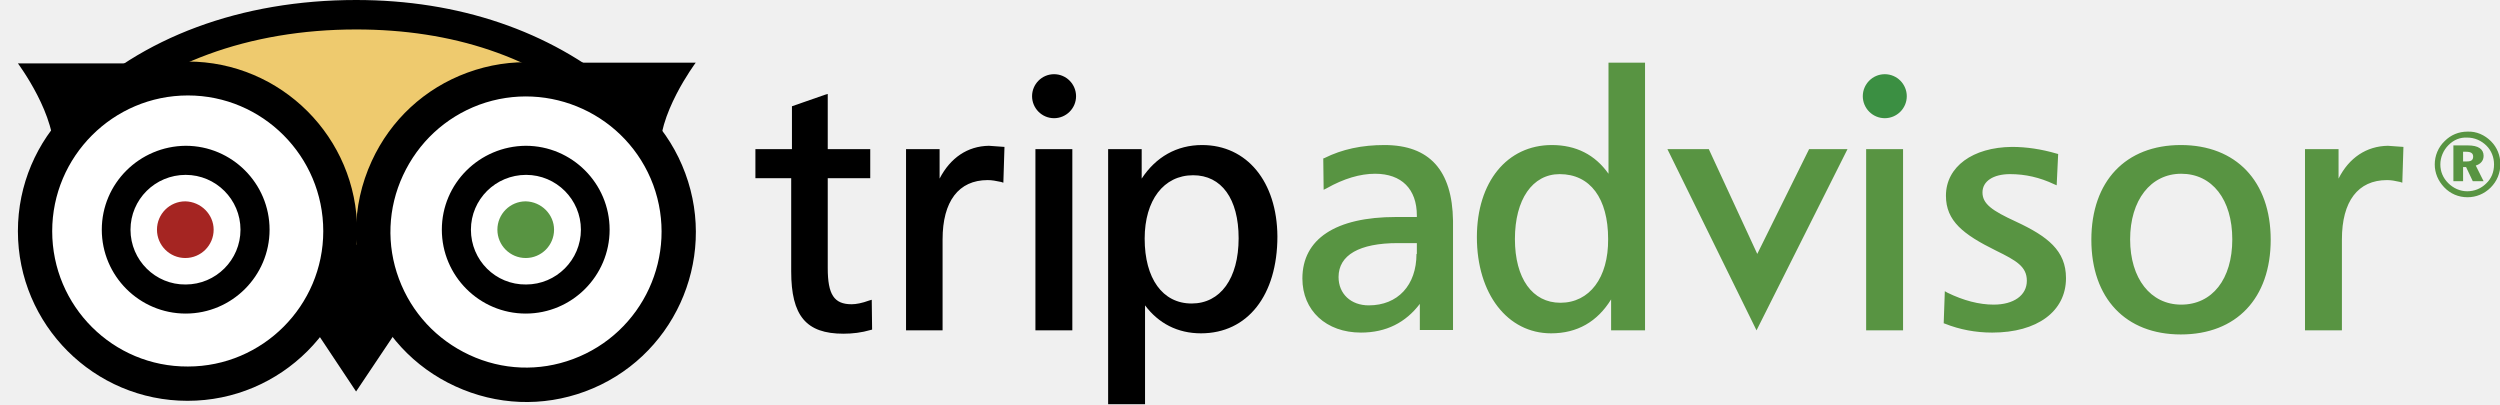
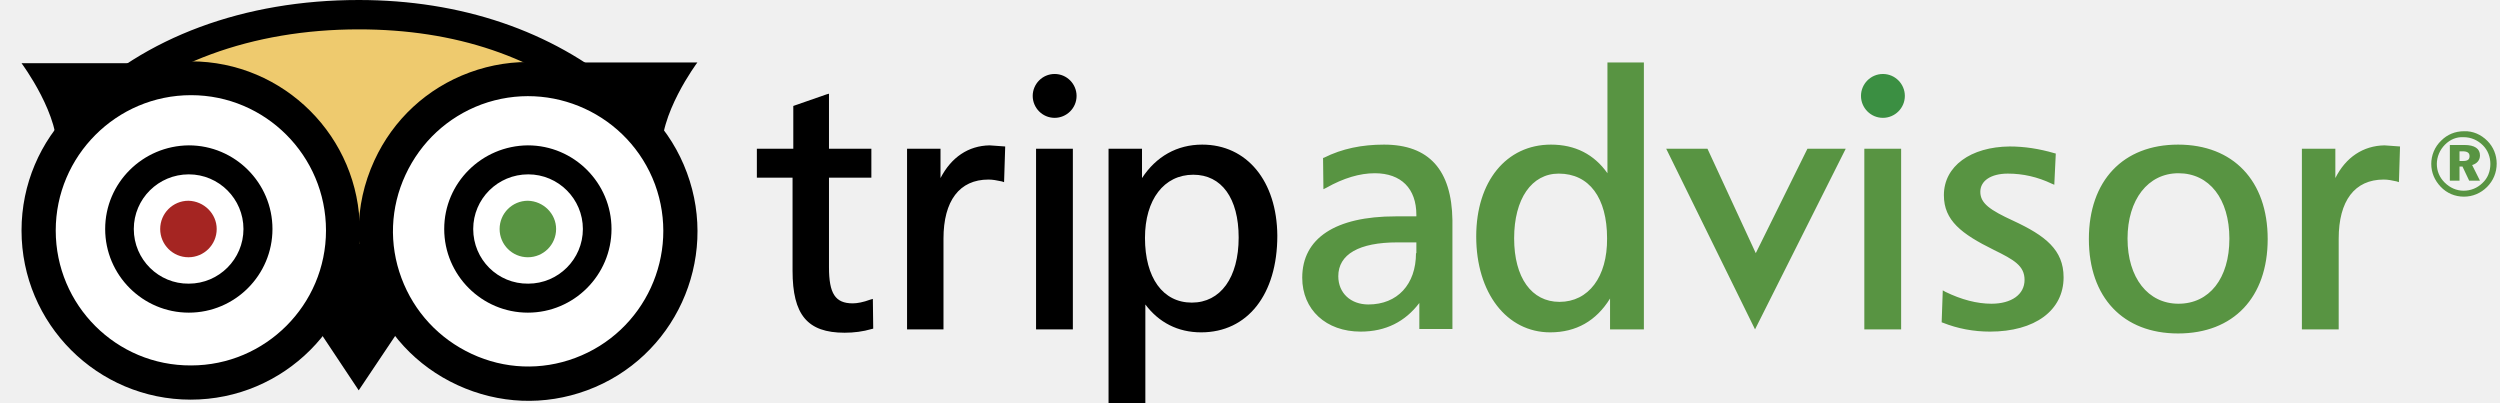
- <svg xmlns="http://www.w3.org/2000/svg" baseProfile="tiny" viewBox="0 0 670.5 108.4">
+ <svg xmlns="http://www.w3.org/2000/svg" baseProfile="tiny" width="670" height="108" viewBox="0 0 670.5 108.4">
  <path fill="#EECA6E" d="M22.9 24.1c28.3-3 70.1 1.7 65.5 63.3l15-1.2c-6.6-43.1 15.8-62.5 58.9-64.7-74.8-41.3-139.4 2.6-139.4 2.6" />
  <path d="M95.5 105L69.3 65.6h52.6z" />
  <path fill="#FFF" d="M102.7 76.4c7.8 21.2 31.4 32.1 52.6 24.2 21.2-7.8 32.1-31.4 24.2-52.6-7.8-21.2-31.4-32.1-52.6-24.2-21.2 7.8-32 31.4-24.2 52.6" />
  <path d="M125.3 19.5c-11.4 4.2-20.5 12.6-25.6 23.7-2.8 6.1-4.2 12.5-4.2 19 0 5.3.9 10.7 2.9 15.8 4.2 11.4 12.6 20.5 23.7 25.6 11.1 5.1 23.4 5.6 34.8 1.4 23.6-8.7 35.6-35 26.9-58.5-8.7-23.6-34.9-35.7-58.5-27m.6 75.7c-8.8-4.1-15.5-11.3-18.9-20.4-3.4-9.1-3-19 1.1-27.8s11.3-15.5 20.4-18.9c18.8-6.9 39.7 2.7 46.7 21.5 6.9 18.8-2.7 39.7-21.5 46.7-9.1 3.4-19 3-27.8-1.1M98.4 78z" />
  <path fill="#FFF" d="M91.3 62c0 22.7-18.3 41-40.9 41-22.7 0-41-18.3-41-41 0-22.6 18.3-40.9 40.9-40.9 22.7 0 41 18.3 41 40.9" />
  <path d="M4.8 62c0 25.1 20.4 45.5 45.5 45.5S95.8 87.1 95.8 62 75.4 16.5 50.3 16.5 4.8 36.9 4.8 62m9.2 0c0-20 16.3-36.4 36.4-36.4 20 0 36.3 16.3 36.3 36.4 0 20-16.3 36.3-36.3 36.3C30.3 98.4 14 82.1 14 62" />
  <path fill="#A52522" d="M57.3 61.6c0 4.2-3.4 7.6-7.6 7.6-4.2 0-7.6-3.4-7.6-7.6 0-4.2 3.4-7.6 7.6-7.6 4.2.1 7.6 3.5 7.6 7.6" />
  <path fill="#589442" d="M148.6 61.6c0 4.2-3.4 7.6-7.6 7.6-4.2 0-7.6-3.4-7.6-7.6 0-4.2 3.4-7.6 7.6-7.6 4.2.1 7.6 3.5 7.6 7.6" />
  <path d="M27.3 61.6c0 12.4 10.1 22.5 22.5 22.5S72.3 74 72.3 61.6 62.2 39.1 49.8 39.1c-12.4.1-22.5 10.1-22.5 22.5m7.7 0c0-8.1 6.6-14.7 14.8-14.7 8.1 0 14.7 6.6 14.7 14.7s-6.6 14.7-14.7 14.7c-8.1.1-14.8-6.5-14.8-14.7m83.5 0c0 12.4 10.1 22.5 22.5 22.5s22.5-10.1 22.5-22.5-10.1-22.5-22.5-22.5c-12.4.1-22.5 10.1-22.5 22.5m7.8 0c0-8.1 6.6-14.7 14.8-14.7 8.1 0 14.7 6.6 14.7 14.7s-6.6 14.7-14.7 14.7c-8.2.1-14.8-6.5-14.8-14.7M19.5 28.2l5.6 5.6C41.8 17.1 66.8 7.9 95.5 7.9c26 0 47.9 7.4 65.3 22.1l5.1-6.1C147.4 8.3 123 0 95.5 0c-30.8 0-57.8 10-76 28.2" />
  <path d="M177.1 41.8c-1.2-10.7 9.5-25 9.5-25h-31.1l21.6 25zM14.3 42c1.2-10.7-9.5-25-9.5-25h31.1L14.3 42zm207-16.6l-8.9 3.1V40h-9.8v7.8h9.6v25c0 11.9 4 16.7 14 16.7 2.5 0 4.9-.3 7.3-1l.4-.1-.1-8-.7.2c-1.9.7-3.5 1-4.7 1-4.7 0-6.4-2.6-6.4-9.7V47.8h11.4V40H222V25.2l-.7.2zM252 47.9V40h-9v48.6h9.8V64.2c0-10.2 4.3-15.9 12.1-15.9 1.1 0 2.2.2 3.6.5l.6.2.3-9.6-4.2-.3c-5.7.1-10.3 3.2-13.2 8.8m70.4-9c-6.8 0-12.4 3.2-16.2 9V40h-9v68.4h9.9V81.9c3.6 4.8 8.7 7.5 15 7.5 12.5 0 20.5-10.2 20.5-26-.1-14.7-8.2-24.5-20.2-24.5m-2.8 42.5c-7.8 0-12.6-6.7-12.6-17.4 0-10.3 5.1-17 13-17 7.6 0 12.2 6.3 12.2 16.9 0 10.8-4.9 17.5-12.6 17.5" />
  <path fill="#589442" d="M371.3 38.9c-6 0-11.3 1.1-16.1 3.5l-.3.1.1 8.4.8-.4c4.6-2.6 9-3.9 13-3.9 7.1 0 11.2 4.1 11.2 11.2v.4h-5.6c-16.2 0-25.1 5.9-25.1 16.5 0 8.6 6.4 14.5 15.7 14.5 6.8 0 12-2.7 15.8-7.7v7h8.9V59.2c-.2-13.5-6.3-20.3-18.4-20.3m8.6 29.2c0 8.4-5 13.8-12.8 13.8-4.8 0-8.1-3.1-8.1-7.6 0-5.9 5.6-9.1 15.9-9.1h5.1v2.9zm51.5-51.3v29.8c-3.6-5.1-8.7-7.7-15.2-7.7-12 0-20.1 9.9-20.1 24.7 0 15.2 8.2 25.8 19.9 25.8 7 0 12.4-3.1 16.1-9.1v8.3h9.1V16.8h-9.8zm-12.9 64.4c-7.5 0-12.2-6.5-12.2-17.1 0-10.6 4.7-17.4 12-17.4 8.2 0 13 6.5 13 17.4.1 10.4-5 17.1-12.8 17.1M485.2 40l-13.9 28.1-13-28.1h-11.1l23.9 48.6L495.5 40zm24.7 0h-9.4v48.6h9.9V40zm12 12.5c0 6.8 4.7 10.4 13.4 14.7 5.5 2.7 8.3 4.3 8.3 8.1 0 3.9-3.5 6.4-8.9 6.4-3.9 0-8.1-1.1-12.4-3.2l-.7-.4-.3 8.6.3.1c4 1.6 8.3 2.4 12.7 2.4 12.1 0 19.8-5.7 19.8-14.6 0-7.4-4.9-11.2-13.5-15.2-6.3-2.9-8.9-4.7-8.9-7.8 0-3 2.9-4.9 7.4-4.9 4.1 0 8 .9 11.8 2.7l.7.3.4-8.4-.4-.1c-4.1-1.2-8.1-1.8-12-1.8-10.5.1-17.7 5.3-17.7 13.1m63-13.6c-14.8 0-24 9.7-24 25.4s9.2 25.4 24 25.4c14.9 0 24.1-9.7 24.1-25.4s-9.3-25.4-24.1-25.4m.1 42.8c-8.2 0-13.7-7-13.7-17.5s5.5-17.6 13.7-17.6c8.3 0 13.7 6.9 13.7 17.6 0 10.7-5.4 17.5-13.7 17.5m42.2-33.8V40h-9v48.6h9.9V64.2c0-10.2 4.3-15.9 12.1-15.9 1.1 0 2.2.2 3.5.5l.6.2.3-9.6-4.2-.3c-5.7.1-10.4 3.2-13.2 8.8" />
  <path fill="#3B8F42" d="M499.6 25.8c0 3.2 2.6 5.9 5.9 5.9 3.2 0 5.9-2.6 5.9-5.9 0-3.2-2.6-5.9-5.9-5.9-3.3 0-5.9 2.7-5.9 5.9" />
  <path d="M287 40h-9.3v48.6h9.9V40zm-10.2-14.2c0 3.2 2.6 5.9 5.9 5.9 3.2 0 5.9-2.6 5.9-5.9 0-3.2-2.6-5.9-5.9-5.9-3.3 0-5.9 2.7-5.9 5.9" />
  <path fill="#589442" d="M668.1 37.9c1.6 1.6 2.5 3.8 2.5 6.1 0 2.4-.9 4.6-2.6 6.3-1.7 1.7-3.9 2.6-6.2 2.6-2.4 0-4.6-.9-6.3-2.7-1.6-1.7-2.5-3.8-2.5-6.1s.9-4.6 2.7-6.3c1.6-1.6 3.7-2.5 6.1-2.5 2.4-.1 4.6.9 6.3 2.6m-11.4 1c-1.4 1.4-2.2 3.3-2.2 5.2 0 1.9.7 3.6 2.1 5 1.4 1.4 3.2 2.2 5.1 2.2 1.9 0 3.7-.7 5.1-2.1 1.4-1.3 2.1-3.1 2.1-5.1 0-1.9-.7-3.7-2-5-1.4-1.4-3.2-2.2-5.2-2.2-1.9-.1-3.6.6-5 2m5.2.1c2.8 0 4.2 1 4.2 2.8 0 1.3-.8 2.2-2.1 2.6l2.1 4.2h-2.9l-1.8-3.8h-.8v3.8H658V39h3.9zm-1.2 4.3h.9c1.2 0 1.7-.4 1.7-1.3s-.6-1.3-1.9-1.3h-.8v2.6z" />
</svg>
